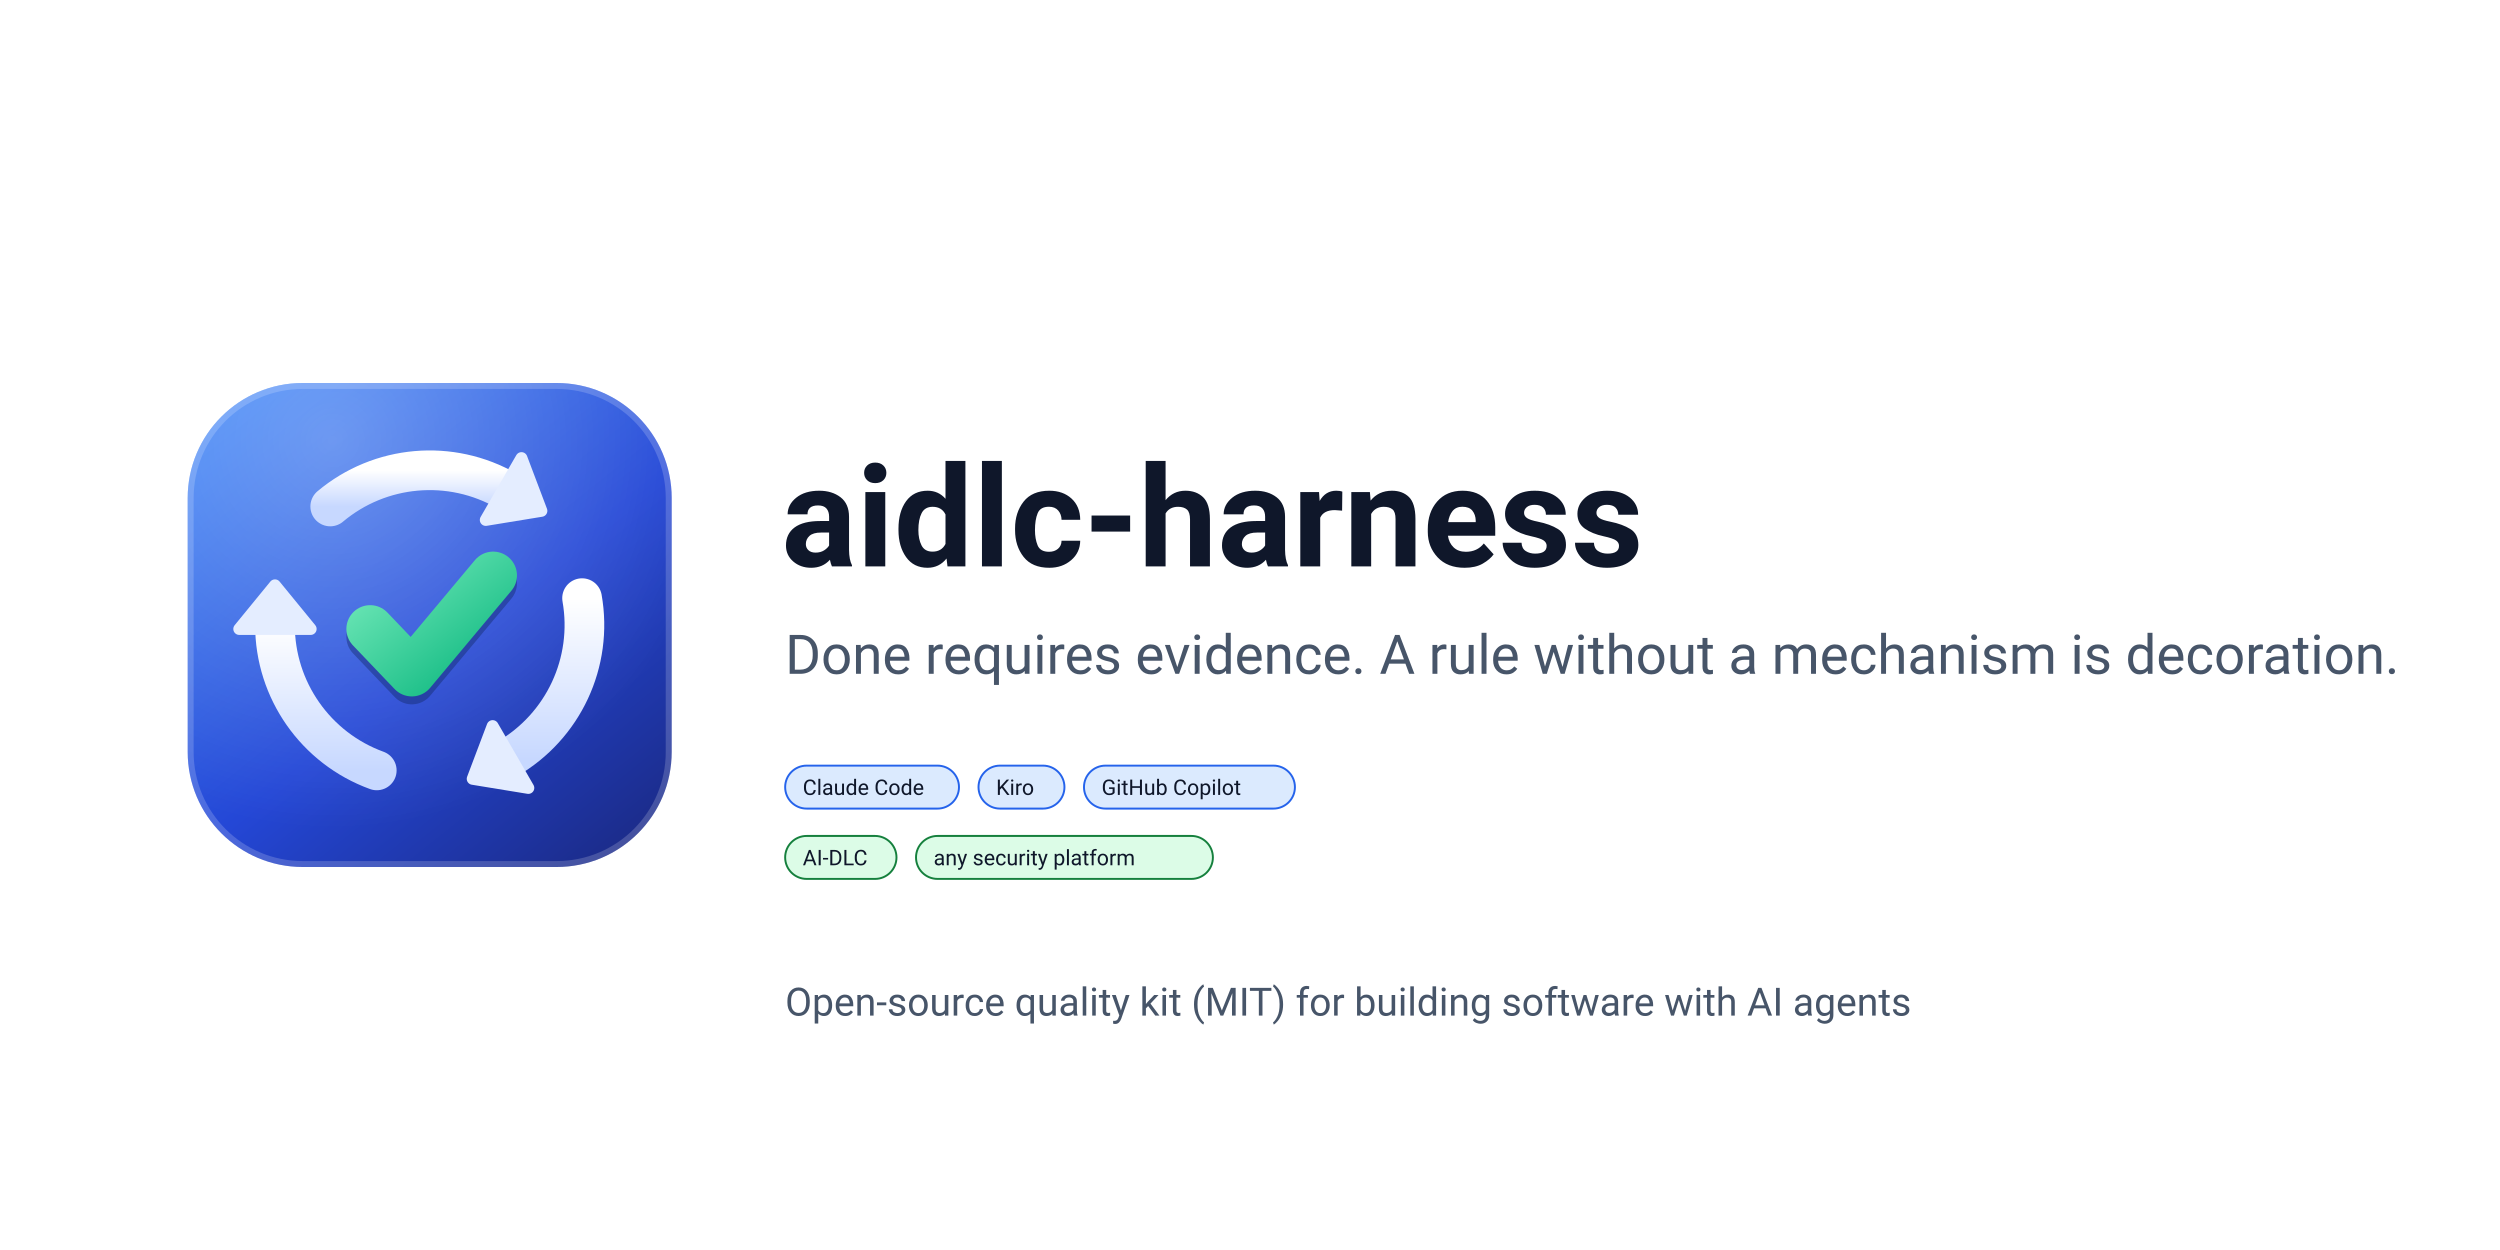
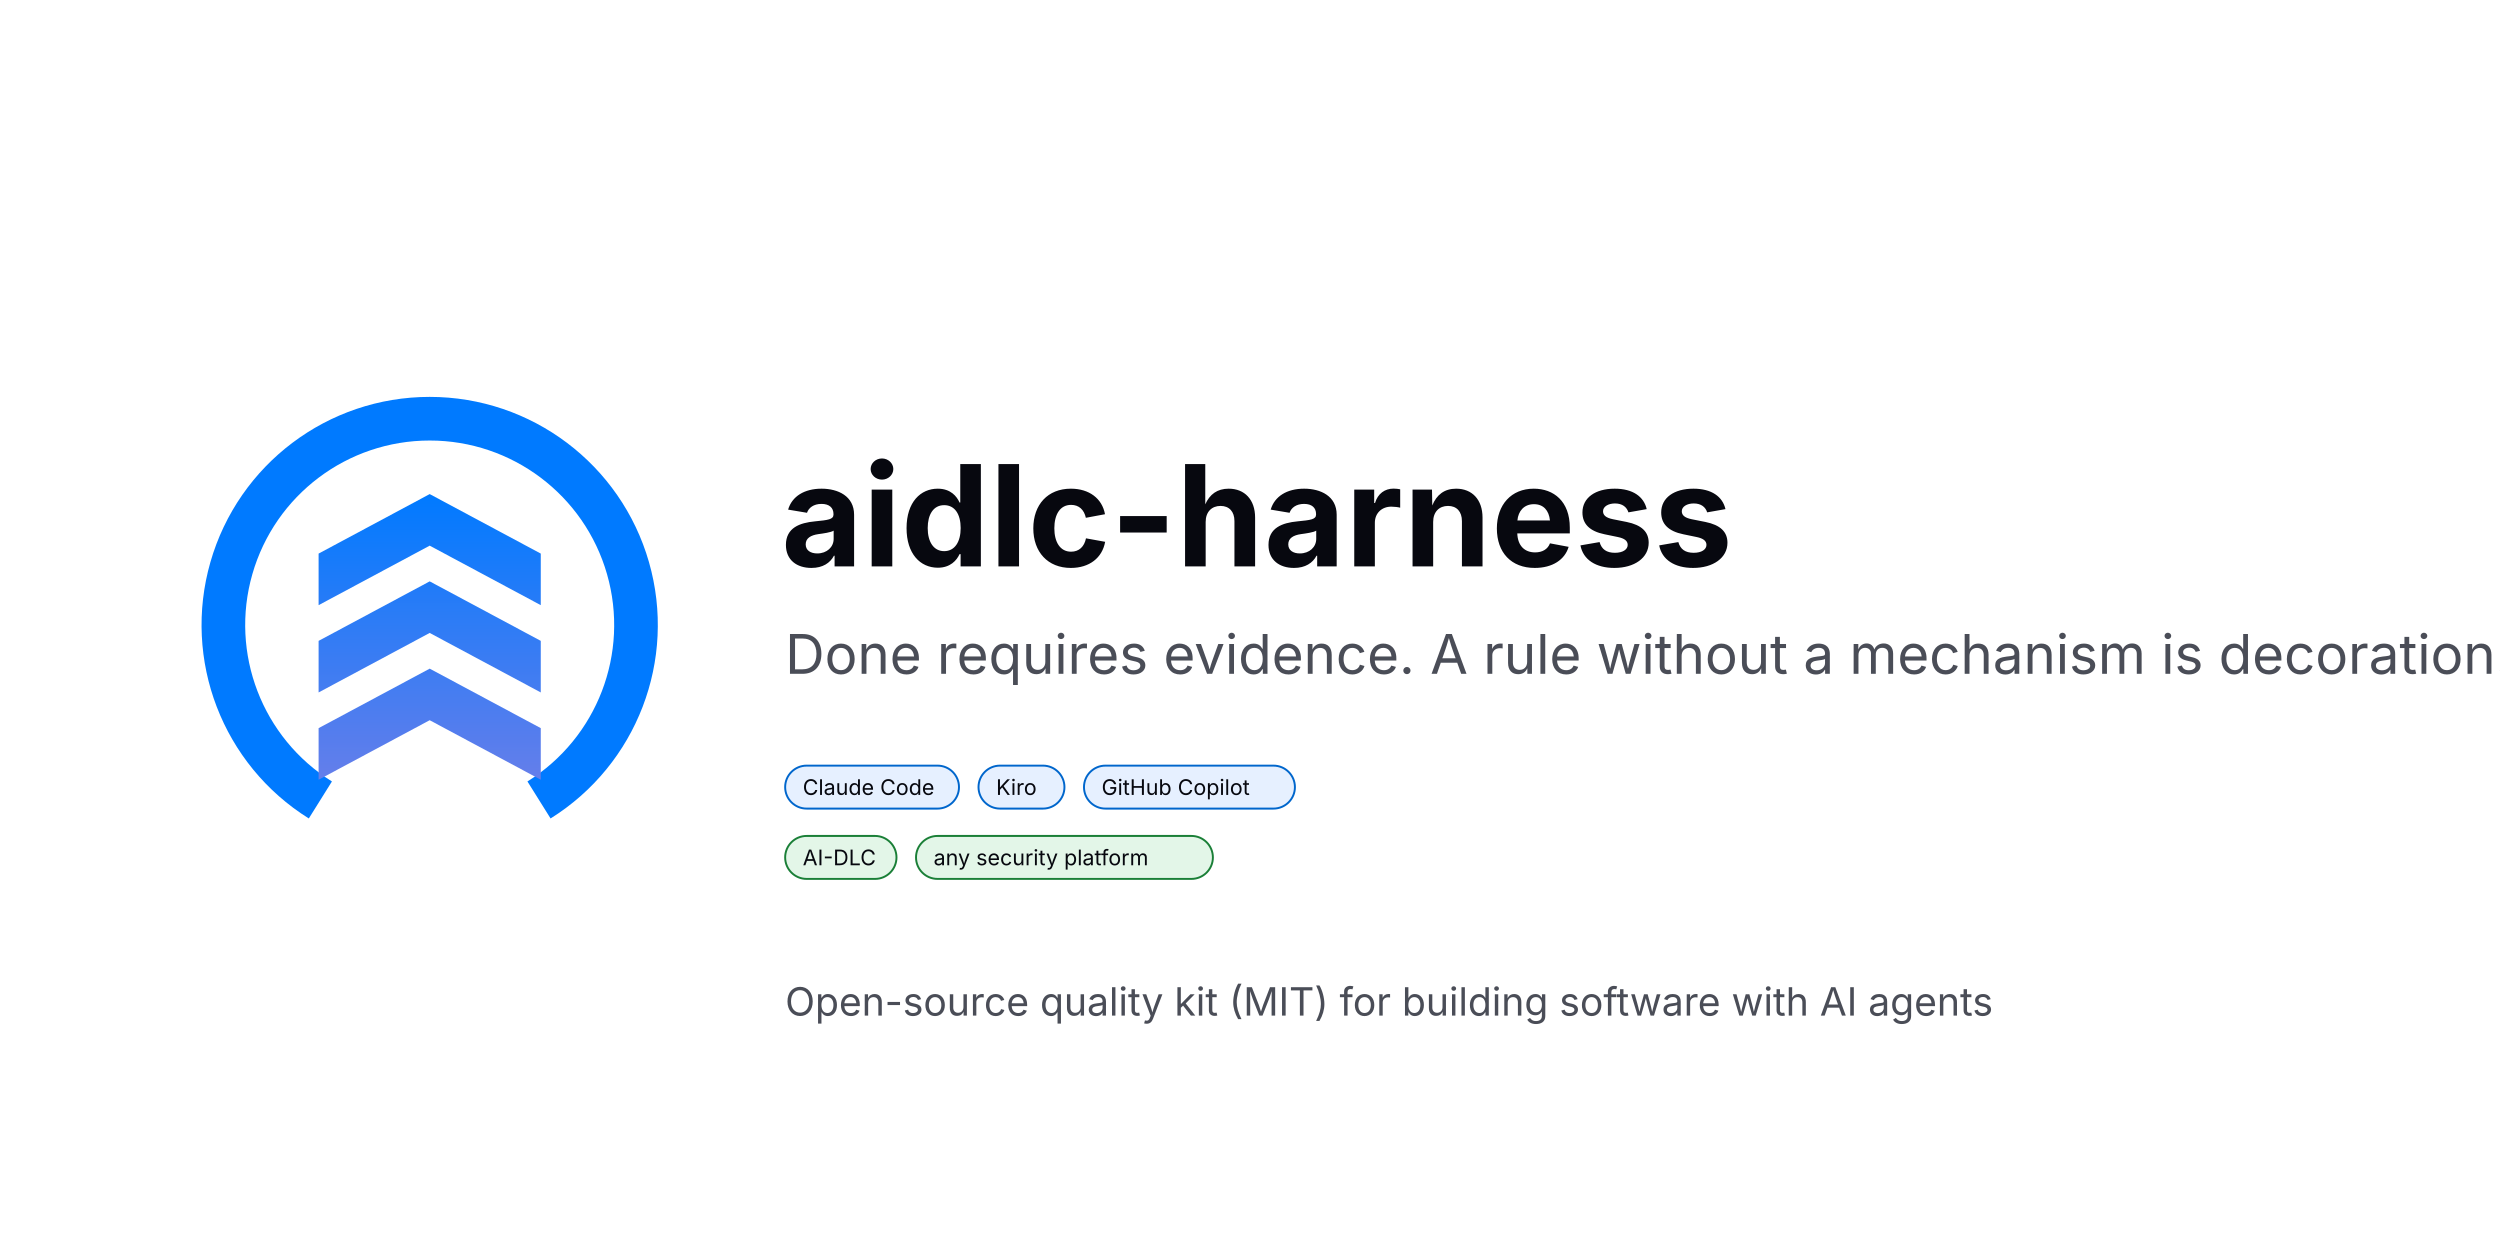
- <svg xmlns="http://www.w3.org/2000/svg" viewBox="0 0 1280 640" width="1280" height="640" font-family="system-ui, -apple-system, 'Segoe UI', Roboto, 'Helvetica Neue', Arial, sans-serif" role="img" aria-label="aidlc-harness: quality kit for building software with AI agents">
+ <svg xmlns="http://www.w3.org/2000/svg" viewBox="0 0 1280 640" width="1280" height="640" font-family="Inter, 'Segoe UI', system-ui, -apple-system, Roboto, 'Helvetica Neue', Arial, sans-serif" role="img" aria-label="aidlc-harness: quality kit for building software with AI agents">
  <rect width="1280" height="640" fill="#ffffff" />
  <rect width="1280" height="640" fill="#ffffff" />
  <g transform="translate(90 190) scale(1.015625)">
    <defs>
-       <linearGradient id="mk-fundo" x1="0.1" y1="0" x2="0.9" y2="1">
-         <stop offset="0" stop-color="#3b82f6" />
-         <stop offset="0.55" stop-color="#2447d6" />
-         <stop offset="1" stop-color="#1b2a86" />
+       <linearGradient id="sp-chev" x1="0" y1="62" x2="0" y2="208" gradientUnits="userSpaceOnUse">
+         <stop offset="0" stop-color="#007aff" />
+         <stop offset="1" stop-color="#667eea" />
      </linearGradient>
-       <linearGradient id="mk-anel" x1="0" y1="0" x2="0" y2="1">
-         <stop offset="0" stop-color="#ffffff" />
-         <stop offset="1" stop-color="#c7d8ff" />
-       </linearGradient>
-       <linearGradient id="mk-ok" x1="0" y1="0" x2="1" y2="1">
-         <stop offset="0" stop-color="#6ee7b7" />
-         <stop offset="1" stop-color="#10b981" />
-       </linearGradient>
-       <radialGradient id="mk-luz" cx="0.3" cy="0.12" r="0.8">
-         <stop offset="0" stop-color="#ffffff" stop-opacity="0.28" />
-         <stop offset="1" stop-color="#ffffff" stop-opacity="0" />
-       </radialGradient>
    </defs>
-     <rect x="6" y="6" width="244" height="244" rx="58" fill="url(#mk-fundo)" />
-     <rect x="6" y="6" width="244" height="244" rx="58" fill="url(#mk-luz)" />
-     <rect x="7.5" y="7.5" width="241" height="241" rx="56.5" fill="none" stroke="#ffffff" stroke-opacity="0.18" stroke-width="3" />
-     <path d="M77.86 68.25 A78 78 0 0 1 167.00 60.45" fill="none" stroke="url(#mk-anel)" stroke-width="20" stroke-linecap="round" />
-     <path d="M184.32 70.45 L174.27 43.86 L156.27 75.04 Z" fill="#e4edff" stroke="#e4edff" stroke-width="6" stroke-linejoin="round" />
-     <path d="M204.82 114.46 A78 78 0 0 1 167.00 195.55" fill="none" stroke="url(#mk-anel)" stroke-width="20" stroke-linecap="round" />
-     <path d="M149.68 205.55 L177.73 210.14 L159.73 178.96 Z" fill="#e4edff" stroke="#e4edff" stroke-width="6" stroke-linejoin="round" />
-     <path d="M101.32 201.30 A78 78 0 0 1 50.00 128.00" fill="none" stroke="url(#mk-anel)" stroke-width="20" stroke-linecap="round" />
-     <path d="M50.00 108.00 L32.00 130.00 L68.00 130.00 Z" fill="#e4edff" stroke="#e4edff" stroke-width="6" stroke-linejoin="round" />
-     <path d="M98 130 L119 152 L160 103" fill="none" stroke="#0b1f4d" stroke-opacity="0.35" stroke-width="24" stroke-linecap="round" stroke-linejoin="round" transform="translate(0 4)" />
-     <path d="M98 130 L119 152 L160 103" fill="none" stroke="url(#mk-ok)" stroke-width="24" stroke-linecap="round" stroke-linejoin="round" />
+     <path d="M72.89 216.20 A104 104 0 1 1 183.11 216.20" fill="none" stroke="#007aff" stroke-width="22" />
+     <path d="M72 92 L128 62 L184 92 L184 118 L128 88 L72 118 Z" fill="url(#sp-chev)" />
+     <path d="M72 136 L128 106 L184 136 L184 162 L128 132 L72 162 Z" fill="url(#sp-chev)" />
+     <path d="M72 180 L128 150 L184 180 L184 206 L128 176 L72 206 Z" fill="url(#sp-chev)" />
  </g>
-   <text x="400" y="290" font-size="72" text-anchor="start" fill="#0f172a" font-weight="700">aidlc-harness</text>
-   <text x="402" y="345" font-size="28" text-anchor="start" fill="#475569">Done requires evidence. A rule without a mechanism is decoration.</text>
-   <rect x="402" y="392" width="89" height="22" rx="11" fill="#dbeafe" stroke="#2563eb" stroke-width="1" />
-   <text x="411" y="407" font-size="11" fill="#0f172a">Claude Code</text>
-   <rect x="501" y="392" width="44" height="22" rx="11" fill="#dbeafe" stroke="#2563eb" stroke-width="1" />
-   <text x="510" y="407" font-size="11" fill="#0f172a">Kiro</text>
-   <rect x="555" y="392" width="108" height="22" rx="11" fill="#dbeafe" stroke="#2563eb" stroke-width="1" />
-   <text x="564" y="407" font-size="11" fill="#0f172a">GitHub Copilot</text>
-   <rect x="402" y="428" width="57" height="22" rx="11" fill="#dcfce7" stroke="#15803d" stroke-width="1" />
-   <text x="411" y="443" font-size="11" fill="#0f172a">AI-DLC</text>
-   <rect x="469" y="428" width="152" height="22" rx="11" fill="#dcfce7" stroke="#15803d" stroke-width="1" />
-   <text x="478" y="443" font-size="11" fill="#0f172a">any security platform</text>
-   <text x="402" y="520" font-size="20" text-anchor="start" fill="#475569">Open-source quality kit (MIT) for building software with AI agents</text>
+   <text x="400" y="290" font-size="72" text-anchor="start" fill="#07080f" font-weight="700">aidlc-harness</text>
+   <text x="402" y="345" font-size="28" text-anchor="start" fill="#4a4d57">Done requires evidence. A rule without a mechanism is decoration.</text>
+   <rect x="402" y="392" width="89" height="22" rx="11" fill="#e6f0ff" stroke="#0066cc" stroke-width="1" />
+   <text x="411" y="407" font-size="11" fill="#07080f">Claude Code</text>
+   <rect x="501" y="392" width="44" height="22" rx="11" fill="#e6f0ff" stroke="#0066cc" stroke-width="1" />
+   <text x="510" y="407" font-size="11" fill="#07080f">Kiro</text>
+   <rect x="555" y="392" width="108" height="22" rx="11" fill="#e6f0ff" stroke="#0066cc" stroke-width="1" />
+   <text x="564" y="407" font-size="11" fill="#07080f">GitHub Copilot</text>
+   <rect x="402" y="428" width="57" height="22" rx="11" fill="#e3f6e8" stroke="#1a7f37" stroke-width="1" />
+   <text x="411" y="443" font-size="11" fill="#07080f">AI-DLC</text>
+   <rect x="469" y="428" width="152" height="22" rx="11" fill="#e3f6e8" stroke="#1a7f37" stroke-width="1" />
+   <text x="478" y="443" font-size="11" fill="#07080f">any security platform</text>
+   <text x="402" y="520" font-size="20" text-anchor="start" fill="#4a4d57">Open-source quality kit (MIT) for building software with AI agents</text>
</svg>
